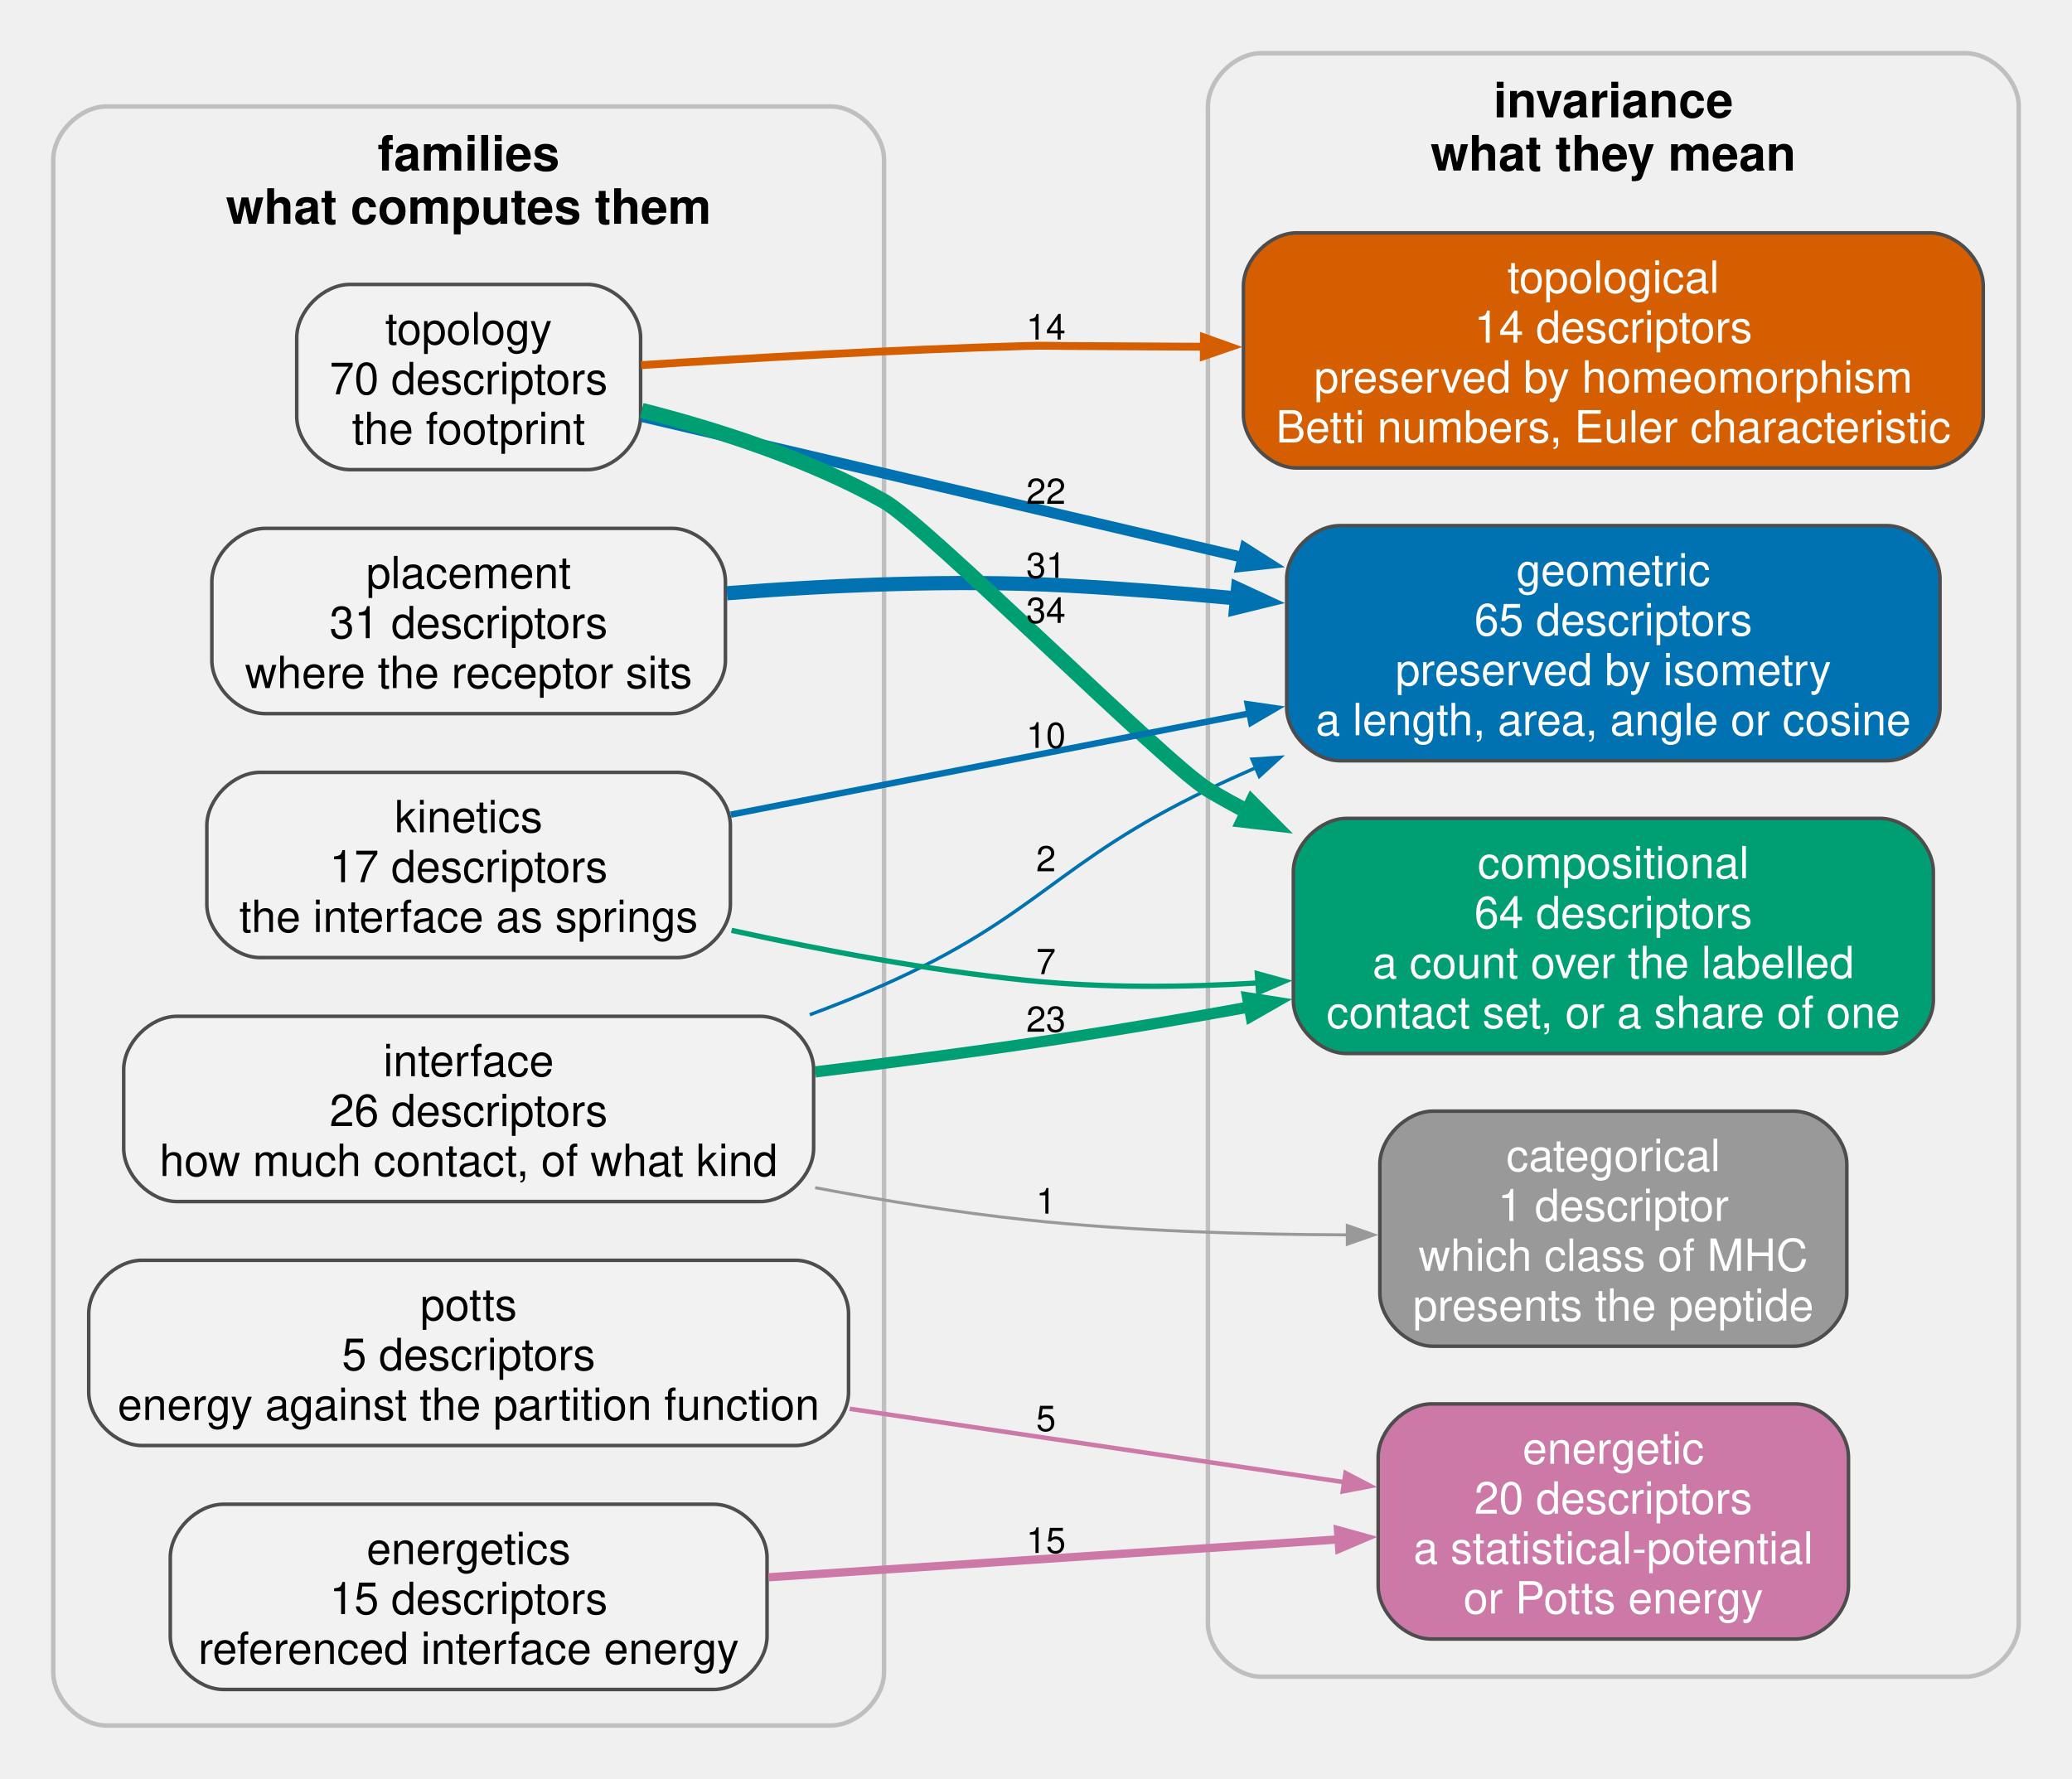
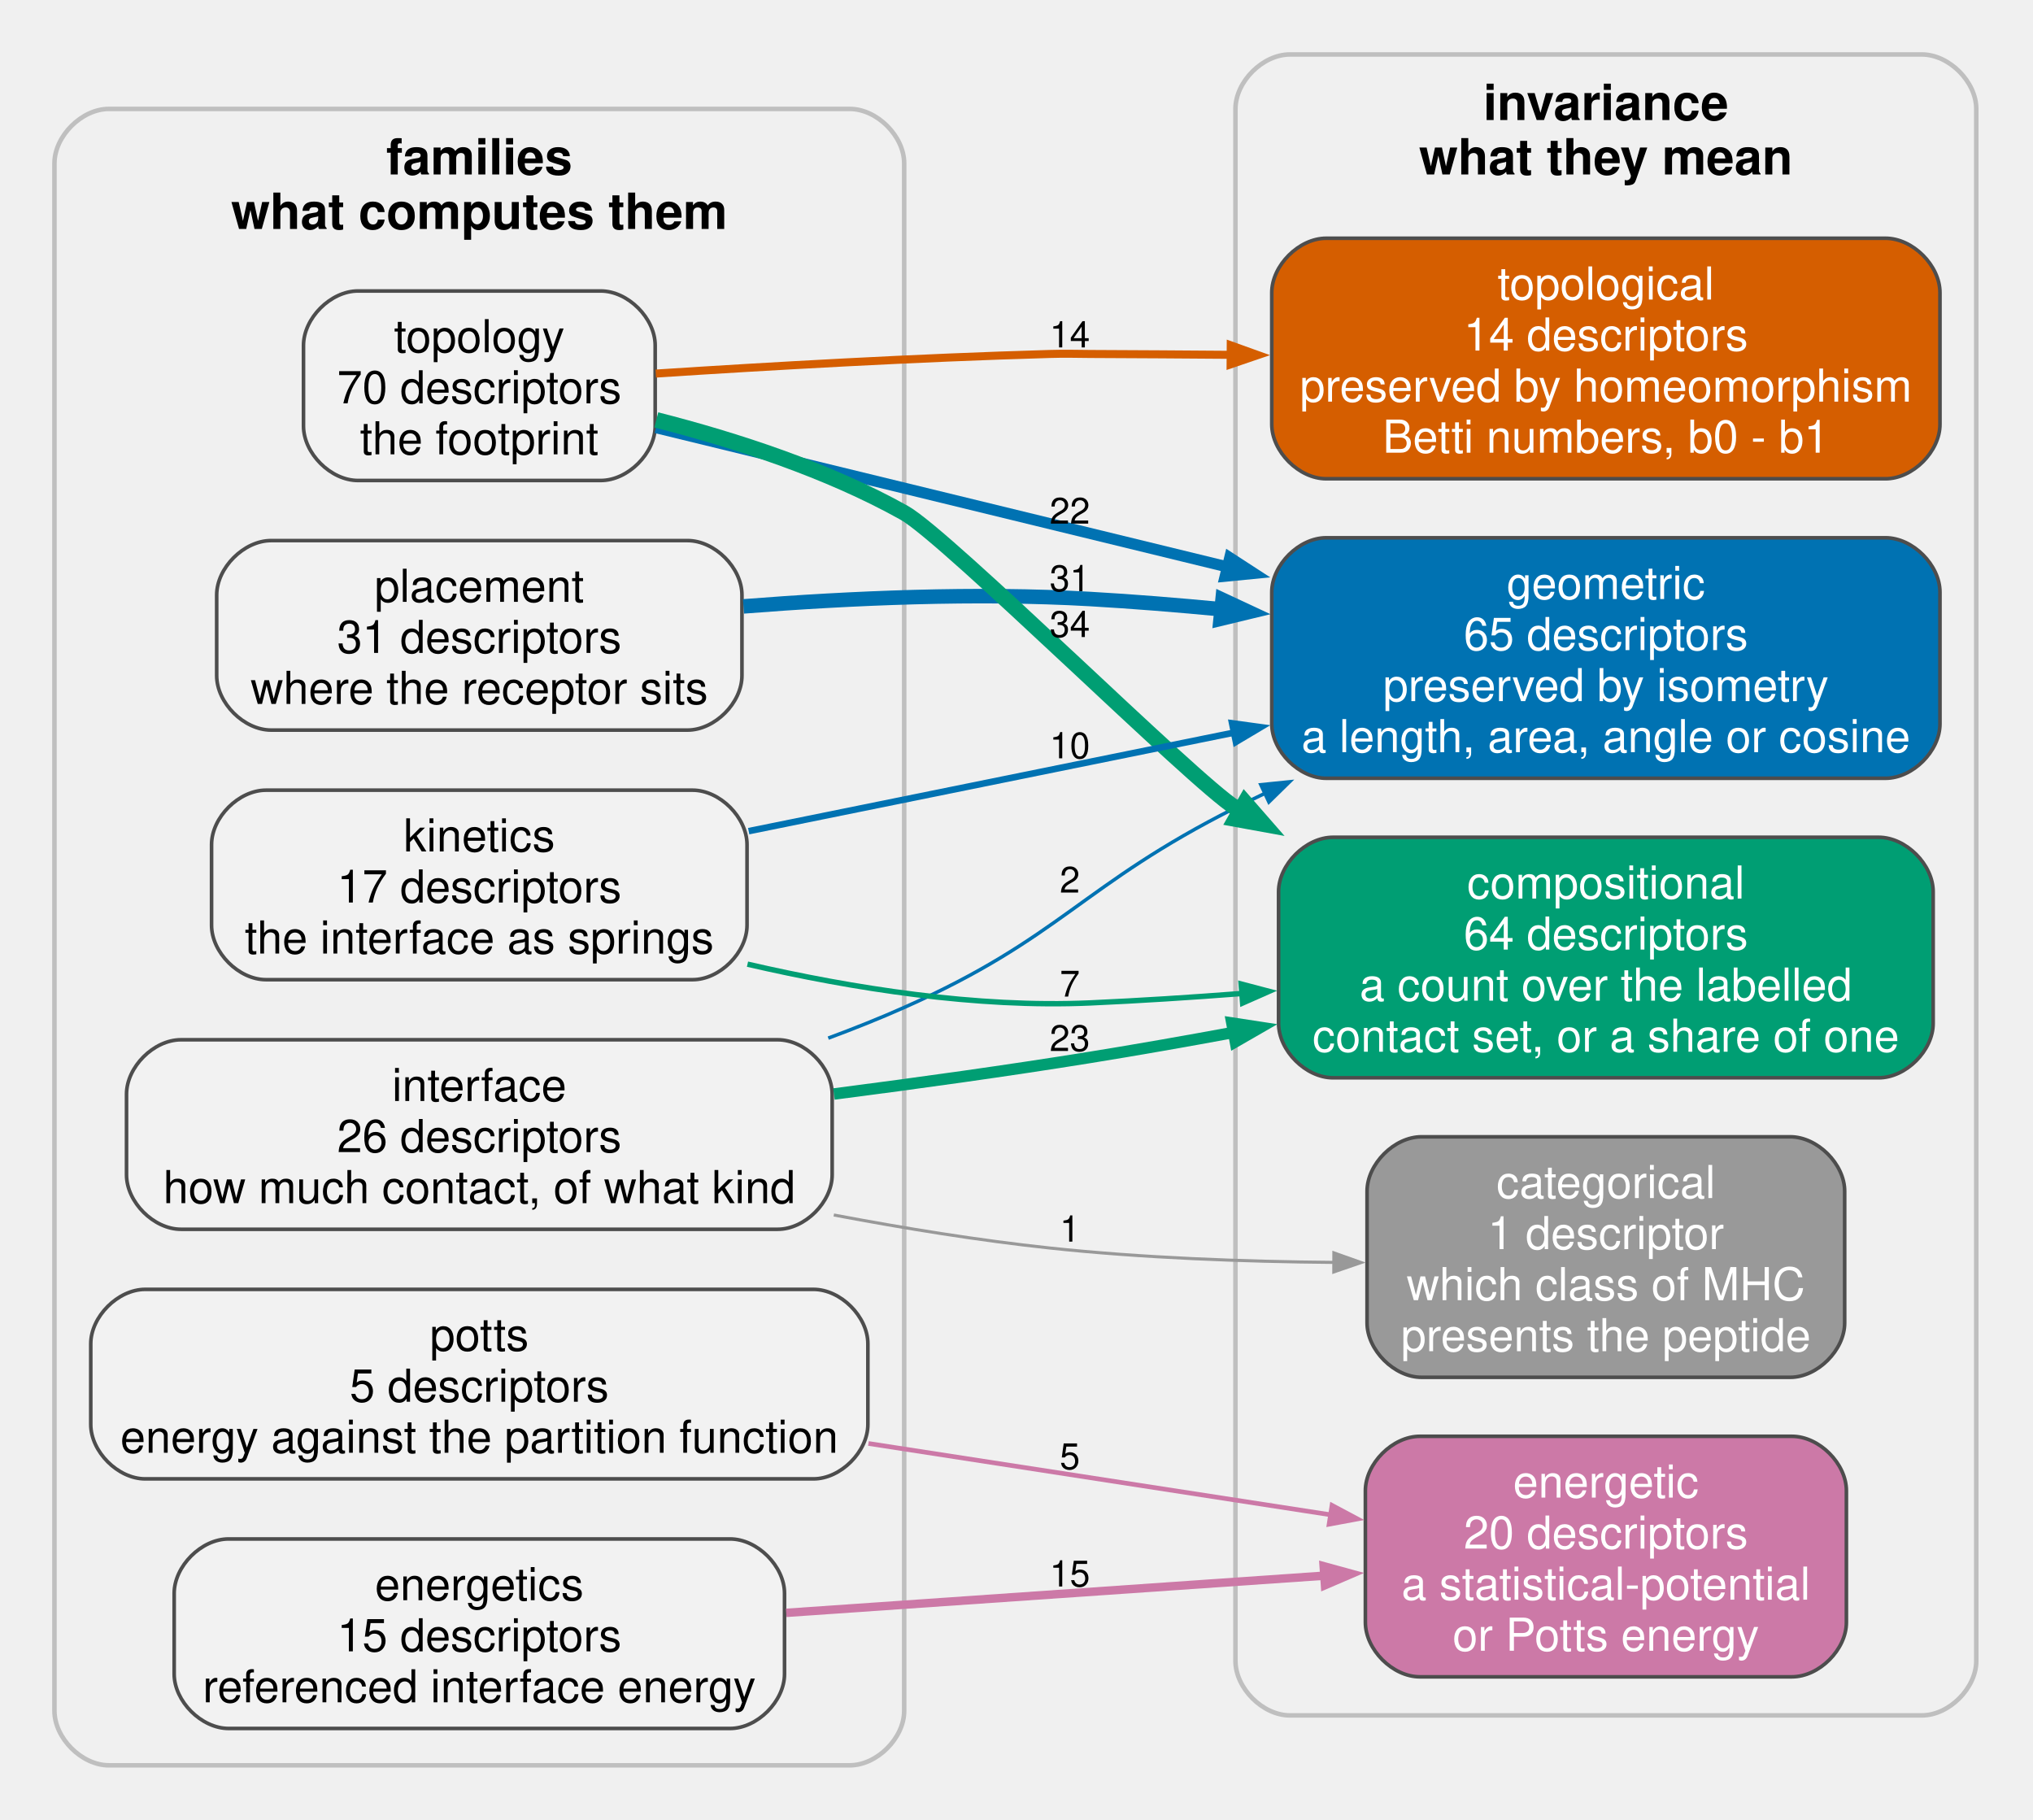
- <svg xmlns="http://www.w3.org/2000/svg" width="467pt" height="401pt" viewBox="0.00 0.00 467.00 401.00">
+ <svg xmlns="http://www.w3.org/2000/svg" width="448pt" height="401pt" viewBox="0.00 0.00 448.00 401.00">
  <g id="graph0" class="graph" transform="scale(1 1) rotate(0) translate(4 397)">
    <g id="clust1" class="cluster">
      <path fill="none" stroke="#bfbfbf" d="M20,-8C20,-8 183.25,-8 183.25,-8 189.25,-8 195.25,-14 195.25,-20 195.25,-20 195.25,-361 195.25,-361 195.25,-367 189.25,-373 183.25,-373 183.25,-373 20,-373 20,-373 14,-373 8,-367 8,-361 8,-361 8,-20 8,-20 8,-14 14,-8 20,-8" />
      <text xml:space="preserve" text-anchor="middle" x="101.62" y="-358.55" font-family="Helvetica,sans-Serif" font-weight="bold" font-size="11.00">families</text>
      <text xml:space="preserve" text-anchor="middle" x="101.62" y="-346.55" font-family="Helvetica,sans-Serif" font-weight="bold" font-size="11.00">what computes them</text>
    </g>
    <g id="clust2" class="cluster">
-       <path fill="none" stroke="#bfbfbf" d="M280.25,-19C280.25,-19 439,-19 439,-19 445,-19 451,-25 451,-31 451,-31 451,-373 451,-373 451,-379 445,-385 439,-385 439,-385 280.25,-385 280.25,-385 274.25,-385 268.25,-379 268.25,-373 268.25,-373 268.25,-31 268.25,-31 268.25,-25 274.25,-19 280.25,-19" />
-       <text xml:space="preserve" text-anchor="middle" x="359.62" y="-370.55" font-family="Helvetica,sans-Serif" font-weight="bold" font-size="11.00">invariance</text>
-       <text xml:space="preserve" text-anchor="middle" x="359.62" y="-358.55" font-family="Helvetica,sans-Serif" font-weight="bold" font-size="11.00">what they mean</text>
+       <path fill="none" stroke="#bfbfbf" d="M280.25,-19C280.25,-19 419.5,-19 419.5,-19 425.5,-19 431.5,-25 431.5,-31 431.5,-31 431.5,-373 431.5,-373 431.5,-379 425.5,-385 419.5,-385 419.5,-385 280.25,-385 280.25,-385 274.25,-385 268.25,-379 268.25,-373 268.25,-373 268.25,-31 268.25,-31 268.25,-25 274.25,-19 280.25,-19" />
+       <text xml:space="preserve" text-anchor="middle" x="349.88" y="-370.55" font-family="Helvetica,sans-Serif" font-weight="bold" font-size="11.00">invariance</text>
+       <text xml:space="preserve" text-anchor="middle" x="349.88" y="-358.55" font-family="Helvetica,sans-Serif" font-weight="bold" font-size="11.00">what they mean</text>
    </g>
    <g id="node1" class="node">
      <path fill="#f2f2f2" stroke="#4d4d4d" stroke-width="0.8" d="M147.5,-277.88C147.5,-277.88 55.75,-277.88 55.75,-277.88 49.75,-277.88 43.75,-271.88 43.75,-265.88 43.75,-265.88 43.75,-248.12 43.75,-248.12 43.75,-242.12 49.75,-236.12 55.75,-236.12 55.75,-236.12 147.5,-236.12 147.5,-236.12 153.5,-236.12 159.5,-242.12 159.5,-248.12 159.5,-248.12 159.5,-265.88 159.5,-265.88 159.5,-271.88 153.5,-277.88 147.5,-277.88" />
      <text xml:space="preserve" text-anchor="middle" x="101.62" y="-264.38" font-family="Helvetica,sans-Serif" font-size="10.00">placement</text>
      <text xml:space="preserve" text-anchor="middle" x="101.62" y="-253.12" font-family="Helvetica,sans-Serif" font-size="10.00">31 descriptors</text>
      <text xml:space="preserve" text-anchor="middle" x="101.62" y="-241.88" font-family="Helvetica,sans-Serif" font-size="10.00">where the receptor sits</text>
    </g>
    <g id="node7" class="node">
-       <path fill="#0072b2" stroke="#4d4d4d" stroke-width="0.8" d="M421.25,-278.5C421.25,-278.5 298,-278.5 298,-278.5 292,-278.5 286,-272.5 286,-266.5 286,-266.5 286,-237.5 286,-237.5 286,-231.5 292,-225.5 298,-225.5 298,-225.5 421.25,-225.5 421.25,-225.5 427.25,-225.5 433.25,-231.5 433.25,-237.5 433.25,-237.5 433.25,-266.5 433.25,-266.5 433.25,-272.5 427.25,-278.5 421.25,-278.5" />
-       <text xml:space="preserve" text-anchor="middle" x="359.62" y="-265" font-family="Helvetica,sans-Serif" font-size="10.00" fill="white">geometric</text>
-       <text xml:space="preserve" text-anchor="middle" x="359.62" y="-253.75" font-family="Helvetica,sans-Serif" font-size="10.00" fill="white">65 descriptors</text>
-       <text xml:space="preserve" text-anchor="middle" x="359.62" y="-242.5" font-family="Helvetica,sans-Serif" font-size="10.00" fill="white">preserved by isometry</text>
-       <text xml:space="preserve" text-anchor="middle" x="359.62" y="-231.25" font-family="Helvetica,sans-Serif" font-size="10.00" fill="white">a length, area, angle or cosine</text>
+       <path fill="#0072b2" stroke="#4d4d4d" stroke-width="0.8" d="M411.5,-278.5C411.5,-278.5 288.25,-278.5 288.25,-278.5 282.25,-278.5 276.25,-272.5 276.25,-266.5 276.25,-266.5 276.25,-237.5 276.25,-237.5 276.25,-231.5 282.25,-225.5 288.25,-225.5 288.25,-225.5 411.5,-225.5 411.5,-225.5 417.5,-225.5 423.5,-231.5 423.5,-237.5 423.5,-237.5 423.5,-266.5 423.5,-266.5 423.5,-272.5 417.5,-278.5 411.5,-278.5" />
+       <text xml:space="preserve" text-anchor="middle" x="349.88" y="-265" font-family="Helvetica,sans-Serif" font-size="10.00" fill="white">geometric</text>
+       <text xml:space="preserve" text-anchor="middle" x="349.88" y="-253.75" font-family="Helvetica,sans-Serif" font-size="10.00" fill="white">65 descriptors</text>
+       <text xml:space="preserve" text-anchor="middle" x="349.88" y="-242.5" font-family="Helvetica,sans-Serif" font-size="10.00" fill="white">preserved by isometry</text>
+       <text xml:space="preserve" text-anchor="middle" x="349.88" y="-231.25" font-family="Helvetica,sans-Serif" font-size="10.00" fill="white">a length, area, angle or cosine</text>
    </g>
    <g id="edge1" class="edge">
-       <path fill="none" stroke="#0072b2" stroke-width="3.2" d="M159.84,-263.26C183.49,-265.11 211.19,-266.33 236.25,-265 248.75,-264.34 261.94,-263.3 274.85,-262.09" />
-       <polygon fill="#0072b2" stroke="#0072b2" stroke-width="3.2" points="275.02,-264.18 280.78,-261.51 274.61,-260 275.02,-264.18" />
-       <text xml:space="preserve" text-anchor="middle" x="231.75" y="-266.71" font-family="Helvetica,sans-Serif" font-size="8.00">31</text>
+       <path fill="none" stroke="#0072b2" stroke-width="3.2" d="M159.84,-263.38C183.49,-265.24 211.19,-266.44 236.25,-265 245.7,-264.46 255.58,-263.66 265.39,-262.72" />
+       <polygon fill="#0072b2" stroke="#0072b2" stroke-width="3.2" points="265.4,-264.83 271.16,-262.14 264.98,-260.65 265.4,-264.83" />
+       <text xml:space="preserve" text-anchor="middle" x="231.75" y="-266.74" font-family="Helvetica,sans-Serif" font-size="8.00">31</text>
    </g>
    <g id="node2" class="node">
      <path fill="#f2f2f2" stroke="#4d4d4d" stroke-width="0.8" d="M167.38,-167.88C167.38,-167.88 35.88,-167.88 35.88,-167.88 29.88,-167.88 23.88,-161.88 23.88,-155.88 23.88,-155.88 23.88,-138.12 23.88,-138.12 23.88,-132.12 29.88,-126.12 35.88,-126.12 35.88,-126.12 167.38,-126.12 167.38,-126.12 173.38,-126.12 179.38,-132.12 179.38,-138.12 179.38,-138.12 179.38,-155.88 179.38,-155.88 179.38,-161.88 173.38,-167.88 167.38,-167.88" />
      <text xml:space="preserve" text-anchor="middle" x="101.62" y="-154.38" font-family="Helvetica,sans-Serif" font-size="10.00">interface</text>
      <text xml:space="preserve" text-anchor="middle" x="101.62" y="-143.12" font-family="Helvetica,sans-Serif" font-size="10.00">26 descriptors</text>
      <text xml:space="preserve" text-anchor="middle" x="101.62" y="-131.88" font-family="Helvetica,sans-Serif" font-size="10.00">how much contact, of what kind</text>
    </g>
    <g id="edge3" class="edge">
-       <path fill="none" stroke="#0072b2" stroke-width="0.77" d="M178.52,-168.24C184.24,-170.36 189.88,-172.61 195.25,-175 229.87,-190.38 234.08,-202.65 268.25,-219 271.82,-220.71 275.51,-222.38 279.25,-224.02" />
-       <polygon fill="#0072b2" stroke="#0072b2" stroke-width="0.77" points="278.19,-225.85 284.54,-226.27 279.84,-221.98 278.19,-225.85" />
-       <text xml:space="preserve" text-anchor="middle" x="231.75" y="-200.57" font-family="Helvetica,sans-Serif" font-size="8.00">2</text>
+       <path fill="none" stroke="#0072b2" stroke-width="0.77" d="M178.52,-168.24C184.24,-170.36 189.88,-172.61 195.25,-175 229.87,-190.38 234.4,-202 268.25,-219 270.48,-220.12 272.75,-221.23 275.05,-222.33" />
+       <polygon fill="#0072b2" stroke="#0072b2" stroke-width="0.77" points="273.84,-224.08 280.16,-224.72 275.62,-220.27 273.84,-224.08" />
+       <text xml:space="preserve" text-anchor="middle" x="231.75" y="-200.3" font-family="Helvetica,sans-Serif" font-size="8.00">2</text>
    </g>
    <g id="node9" class="node">
-       <path fill="#009e73" stroke="#4d4d4d" stroke-width="0.8" d="M419.75,-212.5C419.75,-212.5 299.5,-212.5 299.5,-212.5 293.5,-212.5 287.5,-206.5 287.5,-200.5 287.5,-200.5 287.5,-171.5 287.5,-171.5 287.5,-165.5 293.5,-159.5 299.5,-159.5 299.5,-159.5 419.75,-159.5 419.75,-159.5 425.75,-159.5 431.75,-165.5 431.75,-171.5 431.75,-171.5 431.75,-200.5 431.75,-200.5 431.75,-206.5 425.75,-212.5 419.75,-212.5" />
-       <text xml:space="preserve" text-anchor="middle" x="359.62" y="-199" font-family="Helvetica,sans-Serif" font-size="10.00" fill="white">compositional</text>
-       <text xml:space="preserve" text-anchor="middle" x="359.62" y="-187.75" font-family="Helvetica,sans-Serif" font-size="10.00" fill="white">64 descriptors</text>
-       <text xml:space="preserve" text-anchor="middle" x="359.62" y="-176.5" font-family="Helvetica,sans-Serif" font-size="10.00" fill="white">a count over the labelled</text>
-       <text xml:space="preserve" text-anchor="middle" x="359.62" y="-165.25" font-family="Helvetica,sans-Serif" font-size="10.00" fill="white">contact set, or a share of one</text>
+       <path fill="#009e73" stroke="#4d4d4d" stroke-width="0.8" d="M410,-212.5C410,-212.5 289.75,-212.5 289.75,-212.5 283.75,-212.5 277.75,-206.5 277.75,-200.5 277.75,-200.5 277.75,-171.5 277.75,-171.5 277.75,-165.5 283.75,-159.5 289.75,-159.5 289.75,-159.5 410,-159.5 410,-159.5 416,-159.5 422,-165.5 422,-171.5 422,-171.5 422,-200.5 422,-200.5 422,-206.5 416,-212.5 410,-212.5" />
+       <text xml:space="preserve" text-anchor="middle" x="349.88" y="-199" font-family="Helvetica,sans-Serif" font-size="10.00" fill="white">compositional</text>
+       <text xml:space="preserve" text-anchor="middle" x="349.88" y="-187.75" font-family="Helvetica,sans-Serif" font-size="10.00" fill="white">64 descriptors</text>
+       <text xml:space="preserve" text-anchor="middle" x="349.88" y="-176.5" font-family="Helvetica,sans-Serif" font-size="10.00" fill="white">a count over the labelled</text>
+       <text xml:space="preserve" text-anchor="middle" x="349.88" y="-165.25" font-family="Helvetica,sans-Serif" font-size="10.00" fill="white">contact set, or a share of one</text>
    </g>
    <g id="edge2" class="edge">
-       <path fill="none" stroke="#009e73" stroke-width="2.53" d="M179.76,-155.35C198.3,-157.6 218.01,-160.2 236.25,-163 249.7,-165.07 263.94,-167.51 277.77,-170.02" />
-       <polygon fill="#009e73" stroke="#009e73" stroke-width="2.53" points="277.21,-172.05 283.49,-171.07 277.97,-167.92 277.21,-172.05" />
-       <text xml:space="preserve" text-anchor="middle" x="231.75" y="-164.4" font-family="Helvetica,sans-Serif" font-size="8.00">23</text>
+       <path fill="none" stroke="#009e73" stroke-width="2.53" d="M179.77,-155.93C198.3,-158.32 218.01,-161.06 236.25,-164 246.59,-165.67 257.44,-167.58 268.15,-169.56" />
+       <polygon fill="#009e73" stroke="#009e73" stroke-width="2.53" points="267.46,-171.57 273.74,-170.61 268.23,-167.44 267.46,-171.57" />
+       <text xml:space="preserve" text-anchor="middle" x="231.75" y="-165.4" font-family="Helvetica,sans-Serif" font-size="8.00">23</text>
    </g>
    <g id="node11" class="node">
-       <path fill="#999999" stroke="#4d4d4d" stroke-width="0.8" d="M400.25,-146.5C400.25,-146.5 319,-146.5 319,-146.5 313,-146.5 307,-140.5 307,-134.5 307,-134.5 307,-105.5 307,-105.5 307,-99.5 313,-93.5 319,-93.5 319,-93.5 400.25,-93.5 400.25,-93.5 406.25,-93.5 412.25,-99.5 412.25,-105.5 412.25,-105.5 412.25,-134.5 412.25,-134.5 412.25,-140.5 406.25,-146.5 400.25,-146.5" />
-       <text xml:space="preserve" text-anchor="middle" x="359.62" y="-133" font-family="Helvetica,sans-Serif" font-size="10.00" fill="white">categorical</text>
-       <text xml:space="preserve" text-anchor="middle" x="359.62" y="-121.75" font-family="Helvetica,sans-Serif" font-size="10.00" fill="white">1 descriptor</text>
-       <text xml:space="preserve" text-anchor="middle" x="359.62" y="-110.5" font-family="Helvetica,sans-Serif" font-size="10.00" fill="white">which class of MHC</text>
-       <text xml:space="preserve" text-anchor="middle" x="359.62" y="-99.25" font-family="Helvetica,sans-Serif" font-size="10.00" fill="white">presents the peptide</text>
+       <path fill="#999999" stroke="#4d4d4d" stroke-width="0.8" d="M390.5,-146.5C390.5,-146.5 309.25,-146.5 309.25,-146.5 303.25,-146.5 297.25,-140.5 297.25,-134.5 297.25,-134.5 297.25,-105.5 297.25,-105.5 297.25,-99.5 303.25,-93.5 309.25,-93.5 309.25,-93.5 390.5,-93.5 390.5,-93.5 396.5,-93.5 402.5,-99.5 402.5,-105.5 402.5,-105.5 402.5,-134.5 402.5,-134.5 402.5,-140.5 396.5,-146.5 390.5,-146.5" />
+       <text xml:space="preserve" text-anchor="middle" x="349.88" y="-133" font-family="Helvetica,sans-Serif" font-size="10.00" fill="white">categorical</text>
+       <text xml:space="preserve" text-anchor="middle" x="349.88" y="-121.75" font-family="Helvetica,sans-Serif" font-size="10.00" fill="white">1 descriptor</text>
+       <text xml:space="preserve" text-anchor="middle" x="349.88" y="-110.5" font-family="Helvetica,sans-Serif" font-size="10.00" fill="white">which class of MHC</text>
+       <text xml:space="preserve" text-anchor="middle" x="349.88" y="-99.25" font-family="Helvetica,sans-Serif" font-size="10.00" fill="white">presents the peptide</text>
    </g>
    <g id="edge4" class="edge">
-       <path fill="none" stroke="#999999" stroke-width="0.68" d="M179.73,-129.25C195.38,-126.29 211.78,-123.66 227.25,-122 250.89,-119.47 277.05,-118.67 299.77,-118.61" />
-       <polygon fill="#999999" stroke="#999999" stroke-width="0.68" points="299.67,-120.71 305.67,-118.61 299.67,-116.51 299.67,-120.71" />
+       <path fill="none" stroke="#999999" stroke-width="0.68" d="M179.74,-129.27C195.38,-126.31 211.78,-123.66 227.25,-122 247.63,-119.81 270.04,-118.99 290.01,-118.82" />
+       <polygon fill="#999999" stroke="#999999" stroke-width="0.68" points="289.94,-120.92 295.93,-118.79 289.92,-116.72 289.94,-120.92" />
      <text xml:space="preserve" text-anchor="middle" x="231.75" y="-123.4" font-family="Helvetica,sans-Serif" font-size="8.00">1</text>
    </g>
    <g id="node3" class="node">
      <path fill="#f2f2f2" stroke="#4d4d4d" stroke-width="0.8" d="M128.38,-332.88C128.38,-332.88 74.88,-332.88 74.88,-332.88 68.88,-332.88 62.88,-326.88 62.88,-320.88 62.88,-320.88 62.88,-303.12 62.88,-303.12 62.88,-297.12 68.88,-291.12 74.88,-291.12 74.88,-291.12 128.38,-291.12 128.38,-291.12 134.38,-291.12 140.38,-297.12 140.38,-303.12 140.38,-303.12 140.38,-320.88 140.38,-320.88 140.38,-326.88 134.38,-332.88 128.38,-332.88" />
      <text xml:space="preserve" text-anchor="middle" x="101.62" y="-319.38" font-family="Helvetica,sans-Serif" font-size="10.00">topology</text>
      <text xml:space="preserve" text-anchor="middle" x="101.62" y="-308.12" font-family="Helvetica,sans-Serif" font-size="10.00">70 descriptors</text>
      <text xml:space="preserve" text-anchor="middle" x="101.62" y="-296.88" font-family="Helvetica,sans-Serif" font-size="10.00">the footprint</text>
    </g>
    <g id="edge6" class="edge">
-       <path fill="none" stroke="#0072b2" stroke-width="2.45" d="M140.67,-303.08C176.31,-294.73 230.76,-281.97 276.32,-271.29" />
-       <polygon fill="#0072b2" stroke="#0072b2" stroke-width="2.45" points="276.63,-273.37 281.99,-269.96 275.67,-269.28 276.63,-273.37" />
-       <text xml:space="preserve" text-anchor="middle" x="231.75" y="-283.4" font-family="Helvetica,sans-Serif" font-size="8.00">22</text>
+       <path fill="none" stroke="#0072b2" stroke-width="2.45" d="M140.56,-302.76C174.06,-294.59 224.05,-282.41 266.67,-272.03" />
+       <polygon fill="#0072b2" stroke="#0072b2" stroke-width="2.45" points="266.99,-274.11 272.32,-270.65 265.99,-270.03 266.99,-274.11" />
+       <text xml:space="preserve" text-anchor="middle" x="231.75" y="-281.6" font-family="Helvetica,sans-Serif" font-size="8.00">22</text>
    </g>
    <g id="node8" class="node">
-       <path fill="#d55e00" stroke="#4d4d4d" stroke-width="0.8" d="M431,-344.5C431,-344.5 288.25,-344.5 288.25,-344.5 282.25,-344.5 276.25,-338.5 276.25,-332.5 276.25,-332.5 276.25,-303.5 276.25,-303.5 276.25,-297.5 282.25,-291.5 288.25,-291.5 288.25,-291.5 431,-291.5 431,-291.5 437,-291.5 443,-297.5 443,-303.5 443,-303.5 443,-332.5 443,-332.5 443,-338.5 437,-344.5 431,-344.5" />
-       <text xml:space="preserve" text-anchor="middle" x="359.62" y="-331" font-family="Helvetica,sans-Serif" font-size="10.00" fill="white">topological</text>
-       <text xml:space="preserve" text-anchor="middle" x="359.62" y="-319.75" font-family="Helvetica,sans-Serif" font-size="10.00" fill="white">14 descriptors</text>
-       <text xml:space="preserve" text-anchor="middle" x="359.62" y="-308.5" font-family="Helvetica,sans-Serif" font-size="10.00" fill="white">preserved by homeomorphism</text>
-       <text xml:space="preserve" text-anchor="middle" x="359.62" y="-297.25" font-family="Helvetica,sans-Serif" font-size="10.00" fill="white">Betti numbers, Euler characteristic</text>
+       <path fill="#d55e00" stroke="#4d4d4d" stroke-width="0.8" d="M411.5,-344.5C411.5,-344.5 288.25,-344.5 288.25,-344.5 282.25,-344.5 276.25,-338.5 276.25,-332.5 276.25,-332.5 276.25,-303.5 276.25,-303.5 276.25,-297.5 282.25,-291.5 288.25,-291.5 288.25,-291.5 411.5,-291.5 411.5,-291.5 417.5,-291.5 423.5,-297.5 423.5,-303.5 423.5,-303.5 423.5,-332.5 423.5,-332.5 423.5,-338.5 417.5,-344.5 411.5,-344.5" />
+       <text xml:space="preserve" text-anchor="middle" x="349.88" y="-331" font-family="Helvetica,sans-Serif" font-size="10.00" fill="white">topological</text>
+       <text xml:space="preserve" text-anchor="middle" x="349.88" y="-319.75" font-family="Helvetica,sans-Serif" font-size="10.00" fill="white">14 descriptors</text>
+       <text xml:space="preserve" text-anchor="middle" x="349.88" y="-308.5" font-family="Helvetica,sans-Serif" font-size="10.00" fill="white">preserved by homeomorphism</text>
+       <text xml:space="preserve" text-anchor="middle" x="349.88" y="-297.25" font-family="Helvetica,sans-Serif" font-size="10.00" fill="white">Betti numbers, b0 - b1</text>
    </g>
    <g id="edge7" class="edge">
-       <path fill="none" stroke="#d55e00" stroke-width="1.77" d="M140.51,-314.68C165.19,-316.29 198.11,-318.18 227.25,-319 231.25,-319.11 232.25,-319.02 236.25,-319 246.39,-318.96 257.01,-318.9 267.57,-318.83" />
-       <polygon fill="#d55e00" stroke="#d55e00" stroke-width="1.77" points="267.35,-320.93 273.33,-318.79 267.32,-316.73 267.35,-320.93" />
+       <path fill="none" stroke="#d55e00" stroke-width="1.77" d="M140.51,-314.68C165.19,-316.29 198.11,-318.18 227.25,-319 231.25,-319.11 232.25,-319.02 236.25,-319 246.36,-318.96 256.97,-318.89 267.48,-318.81" />
+       <polygon fill="#d55e00" stroke="#d55e00" stroke-width="1.77" points="267.21,-320.91 273.19,-318.76 267.18,-316.71 267.21,-320.91" />
      <text xml:space="preserve" text-anchor="middle" x="231.75" y="-320.45" font-family="Helvetica,sans-Serif" font-size="8.00">14</text>
    </g>
    <g id="edge5" class="edge">
-       <path fill="none" stroke="#009e73" stroke-width="3.45" d="M140.63,-304.47C157.99,-300.05 178.39,-293.44 195.25,-284 204.73,-278.69 258.93,-224.57 268.25,-219 271.17,-217.26 274.19,-215.58 277.29,-213.98" />
-       <polygon fill="#009e73" stroke="#009e73" stroke-width="3.45" points="278.19,-215.87 282.68,-211.36 276.36,-212.09 278.19,-215.87" />
-       <text xml:space="preserve" text-anchor="middle" x="231.75" y="-256.57" font-family="Helvetica,sans-Serif" font-size="8.00">34</text>
+       <path fill="none" stroke="#009e73" stroke-width="3.45" d="M140.63,-304.47C157.99,-300.05 178.39,-293.44 195.25,-284 204.73,-278.69 259.04,-224.75 268.25,-219 268.68,-218.73 269.12,-218.46 269.56,-218.19" />
+       <polygon fill="#009e73" stroke="#009e73" stroke-width="3.45" points="270.35,-220.16 274.53,-215.37 268.27,-216.51 270.35,-220.16" />
+       <text xml:space="preserve" text-anchor="middle" x="231.75" y="-256.63" font-family="Helvetica,sans-Serif" font-size="8.00">34</text>
    </g>
    <g id="node4" class="node">
      <path fill="#f2f2f2" stroke="#4d4d4d" stroke-width="0.8" d="M156.88,-57.88C156.88,-57.88 46.37,-57.88 46.37,-57.88 40.38,-57.88 34.38,-51.88 34.38,-45.88 34.38,-45.88 34.38,-28.13 34.38,-28.13 34.38,-22.12 40.38,-16.12 46.38,-16.12 46.38,-16.12 156.88,-16.12 156.88,-16.12 162.88,-16.12 168.88,-22.12 168.88,-28.12 168.88,-28.12 168.88,-45.88 168.88,-45.88 168.88,-51.88 162.88,-57.88 156.88,-57.88" />
      <text xml:space="preserve" text-anchor="middle" x="101.62" y="-44.38" font-family="Helvetica,sans-Serif" font-size="10.00">energetics</text>
      <text xml:space="preserve" text-anchor="middle" x="101.62" y="-33.12" font-family="Helvetica,sans-Serif" font-size="10.00">15 descriptors</text>
      <text xml:space="preserve" text-anchor="middle" x="101.62" y="-21.88" font-family="Helvetica,sans-Serif" font-size="10.00">referenced interface energy</text>
    </g>
    <g id="node10" class="node">
-       <path fill="#cc79a7" stroke="#4d4d4d" stroke-width="0.8" d="M400.62,-80.5C400.62,-80.5 318.62,-80.5 318.62,-80.5 312.62,-80.5 306.62,-74.5 306.62,-68.5 306.62,-68.5 306.62,-39.5 306.62,-39.5 306.62,-33.5 312.62,-27.5 318.62,-27.5 318.62,-27.5 400.62,-27.5 400.62,-27.5 406.62,-27.5 412.62,-33.5 412.62,-39.5 412.62,-39.5 412.62,-68.5 412.62,-68.5 412.62,-74.5 406.62,-80.5 400.62,-80.5" />
-       <text xml:space="preserve" text-anchor="middle" x="359.62" y="-67" font-family="Helvetica,sans-Serif" font-size="10.00" fill="white">energetic</text>
-       <text xml:space="preserve" text-anchor="middle" x="359.62" y="-55.75" font-family="Helvetica,sans-Serif" font-size="10.00" fill="white">20 descriptors</text>
-       <text xml:space="preserve" text-anchor="middle" x="359.62" y="-44.5" font-family="Helvetica,sans-Serif" font-size="10.00" fill="white">a statistical-potential</text>
-       <text xml:space="preserve" text-anchor="middle" x="359.62" y="-33.25" font-family="Helvetica,sans-Serif" font-size="10.00" fill="white">or Potts energy</text>
+       <path fill="#cc79a7" stroke="#4d4d4d" stroke-width="0.8" d="M390.88,-80.5C390.88,-80.5 308.88,-80.5 308.88,-80.5 302.88,-80.5 296.88,-74.5 296.88,-68.5 296.88,-68.5 296.88,-39.5 296.88,-39.5 296.88,-33.5 302.88,-27.5 308.88,-27.5 308.88,-27.5 390.88,-27.5 390.88,-27.5 396.88,-27.5 402.88,-33.5 402.88,-39.5 402.88,-39.5 402.88,-68.5 402.88,-68.5 402.88,-74.5 396.88,-80.5 390.88,-80.5" />
+       <text xml:space="preserve" text-anchor="middle" x="349.88" y="-67" font-family="Helvetica,sans-Serif" font-size="10.00" fill="white">energetic</text>
+       <text xml:space="preserve" text-anchor="middle" x="349.88" y="-55.75" font-family="Helvetica,sans-Serif" font-size="10.00" fill="white">20 descriptors</text>
+       <text xml:space="preserve" text-anchor="middle" x="349.88" y="-44.5" font-family="Helvetica,sans-Serif" font-size="10.00" fill="white">a statistical-potential</text>
+       <text xml:space="preserve" text-anchor="middle" x="349.88" y="-33.25" font-family="Helvetica,sans-Serif" font-size="10.00" fill="white">or Potts energy</text>
    </g>
    <g id="edge8" class="edge">
-       <path fill="none" stroke="#cc79a7" stroke-width="1.86" d="M169.22,-41.42C209.02,-44.07 259.21,-47.4 297.92,-49.97" />
-       <polygon fill="#cc79a7" stroke="#cc79a7" stroke-width="1.86" points="297.56,-52.05 303.69,-50.35 297.84,-47.86 297.56,-52.05" />
-       <text xml:space="preserve" text-anchor="middle" x="231.75" y="-46.9" font-family="Helvetica,sans-Serif" font-size="8.00">15</text>
+       <path fill="none" stroke="#cc79a7" stroke-width="1.86" d="M169.26,-41.6C206.32,-44.16 252.09,-47.32 288.15,-49.81" />
+       <polygon fill="#cc79a7" stroke="#cc79a7" stroke-width="1.86" points="287.69,-51.88 293.82,-50.2 287.98,-47.69 287.69,-51.88" />
+       <text xml:space="preserve" text-anchor="middle" x="231.75" y="-47.41" font-family="Helvetica,sans-Serif" font-size="8.00">15</text>
    </g>
    <g id="node5" class="node">
      <path fill="#f2f2f2" stroke="#4d4d4d" stroke-width="0.8" d="M175.25,-112.88C175.25,-112.88 28,-112.88 28,-112.88 22,-112.88 16,-106.88 16,-100.88 16,-100.88 16,-83.12 16,-83.12 16,-77.12 22,-71.12 28,-71.12 28,-71.12 175.25,-71.12 175.25,-71.12 181.25,-71.12 187.25,-77.12 187.25,-83.12 187.25,-83.12 187.25,-100.88 187.25,-100.88 187.25,-106.88 181.25,-112.88 175.25,-112.88" />
      <text xml:space="preserve" text-anchor="middle" x="101.62" y="-99.38" font-family="Helvetica,sans-Serif" font-size="10.00">potts</text>
      <text xml:space="preserve" text-anchor="middle" x="101.62" y="-88.12" font-family="Helvetica,sans-Serif" font-size="10.00">5 descriptors</text>
      <text xml:space="preserve" text-anchor="middle" x="101.62" y="-76.88" font-family="Helvetica,sans-Serif" font-size="10.00">energy against the partition function</text>
    </g>
    <g id="edge9" class="edge">
-       <path fill="none" stroke="#cc79a7" stroke-width="1.02" d="M187.51,-79.4C224.05,-73.98 265.89,-67.77 299.05,-62.84" />
-       <polygon fill="#cc79a7" stroke="#cc79a7" stroke-width="1.02" points="299.26,-64.93 304.89,-61.98 298.65,-60.78 299.26,-64.93" />
-       <text xml:space="preserve" text-anchor="middle" x="231.75" y="-74.4" font-family="Helvetica,sans-Serif" font-size="8.00">5</text>
+       <path fill="none" stroke="#cc79a7" stroke-width="1.02" d="M187.37,-78.92C220.99,-73.74 258.84,-67.89 289.45,-63.17" />
+       <polygon fill="#cc79a7" stroke="#cc79a7" stroke-width="1.02" points="289.53,-65.28 295.14,-62.29 288.89,-61.13 289.53,-65.28" />
+       <text xml:space="preserve" text-anchor="middle" x="231.75" y="-73.26" font-family="Helvetica,sans-Serif" font-size="8.00">5</text>
    </g>
    <g id="node6" class="node">
      <path fill="#f2f2f2" stroke="#4d4d4d" stroke-width="0.8" d="M148.62,-222.88C148.62,-222.88 54.62,-222.88 54.62,-222.88 48.62,-222.88 42.62,-216.88 42.62,-210.88 42.62,-210.88 42.62,-193.12 42.62,-193.12 42.62,-187.12 48.62,-181.12 54.62,-181.12 54.62,-181.12 148.62,-181.12 148.62,-181.12 154.62,-181.12 160.62,-187.12 160.62,-193.12 160.62,-193.12 160.62,-210.88 160.62,-210.88 160.62,-216.88 154.62,-222.88 148.62,-222.88" />
      <text xml:space="preserve" text-anchor="middle" x="101.62" y="-209.38" font-family="Helvetica,sans-Serif" font-size="10.00">kinetics</text>
      <text xml:space="preserve" text-anchor="middle" x="101.62" y="-198.12" font-family="Helvetica,sans-Serif" font-size="10.00">17 descriptors</text>
      <text xml:space="preserve" text-anchor="middle" x="101.62" y="-186.88" font-family="Helvetica,sans-Serif" font-size="10.00">the interface as springs</text>
    </g>
    <g id="edge10" class="edge">
-       <path fill="none" stroke="#0072b2" stroke-width="1.44" d="M160.72,-213.35C195.28,-220.1 239.67,-228.77 277.64,-236.18" />
-       <polygon fill="#0072b2" stroke="#0072b2" stroke-width="1.44" points="277.21,-238.24 283.5,-237.33 278.01,-234.12 277.21,-238.24" />
-       <text xml:space="preserve" text-anchor="middle" x="231.75" y="-228.4" font-family="Helvetica,sans-Serif" font-size="8.00">10</text>
+       <path fill="none" stroke="#0072b2" stroke-width="1.44" d="M160.98,-213.85C192.98,-220.35 233.14,-228.5 268.11,-235.6" />
+       <polygon fill="#0072b2" stroke="#0072b2" stroke-width="1.44" points="267.51,-237.62 273.81,-236.76 268.35,-233.51 267.51,-237.62" />
+       <text xml:space="preserve" text-anchor="middle" x="231.75" y="-229.9" font-family="Helvetica,sans-Serif" font-size="8.00">10</text>
    </g>
    <g id="edge11" class="edge">
-       <path fill="none" stroke="#009e73" stroke-width="1.19" d="M160.88,-187.26C181.68,-182.69 205.37,-178.26 227.25,-176 244.27,-174.24 262.57,-174.37 279.93,-175.42" />
-       <polygon fill="#009e73" stroke="#009e73" stroke-width="1.19" points="279.39,-177.49 285.52,-175.81 279.67,-173.3 279.39,-177.49" />
+       <path fill="none" stroke="#009e73" stroke-width="1.19" d="M160.72,-184.54C184.01,-179.16 211.22,-174.89 236.25,-176 247.08,-176.48 258.49,-177.22 269.71,-178.08" />
+       <polygon fill="#009e73" stroke="#009e73" stroke-width="1.19" points="269.5,-180.17 275.65,-178.55 269.83,-175.98 269.5,-180.17" />
      <text xml:space="preserve" text-anchor="middle" x="231.75" y="-177.4" font-family="Helvetica,sans-Serif" font-size="8.00">7</text>
    </g>
  </g>
</svg>
